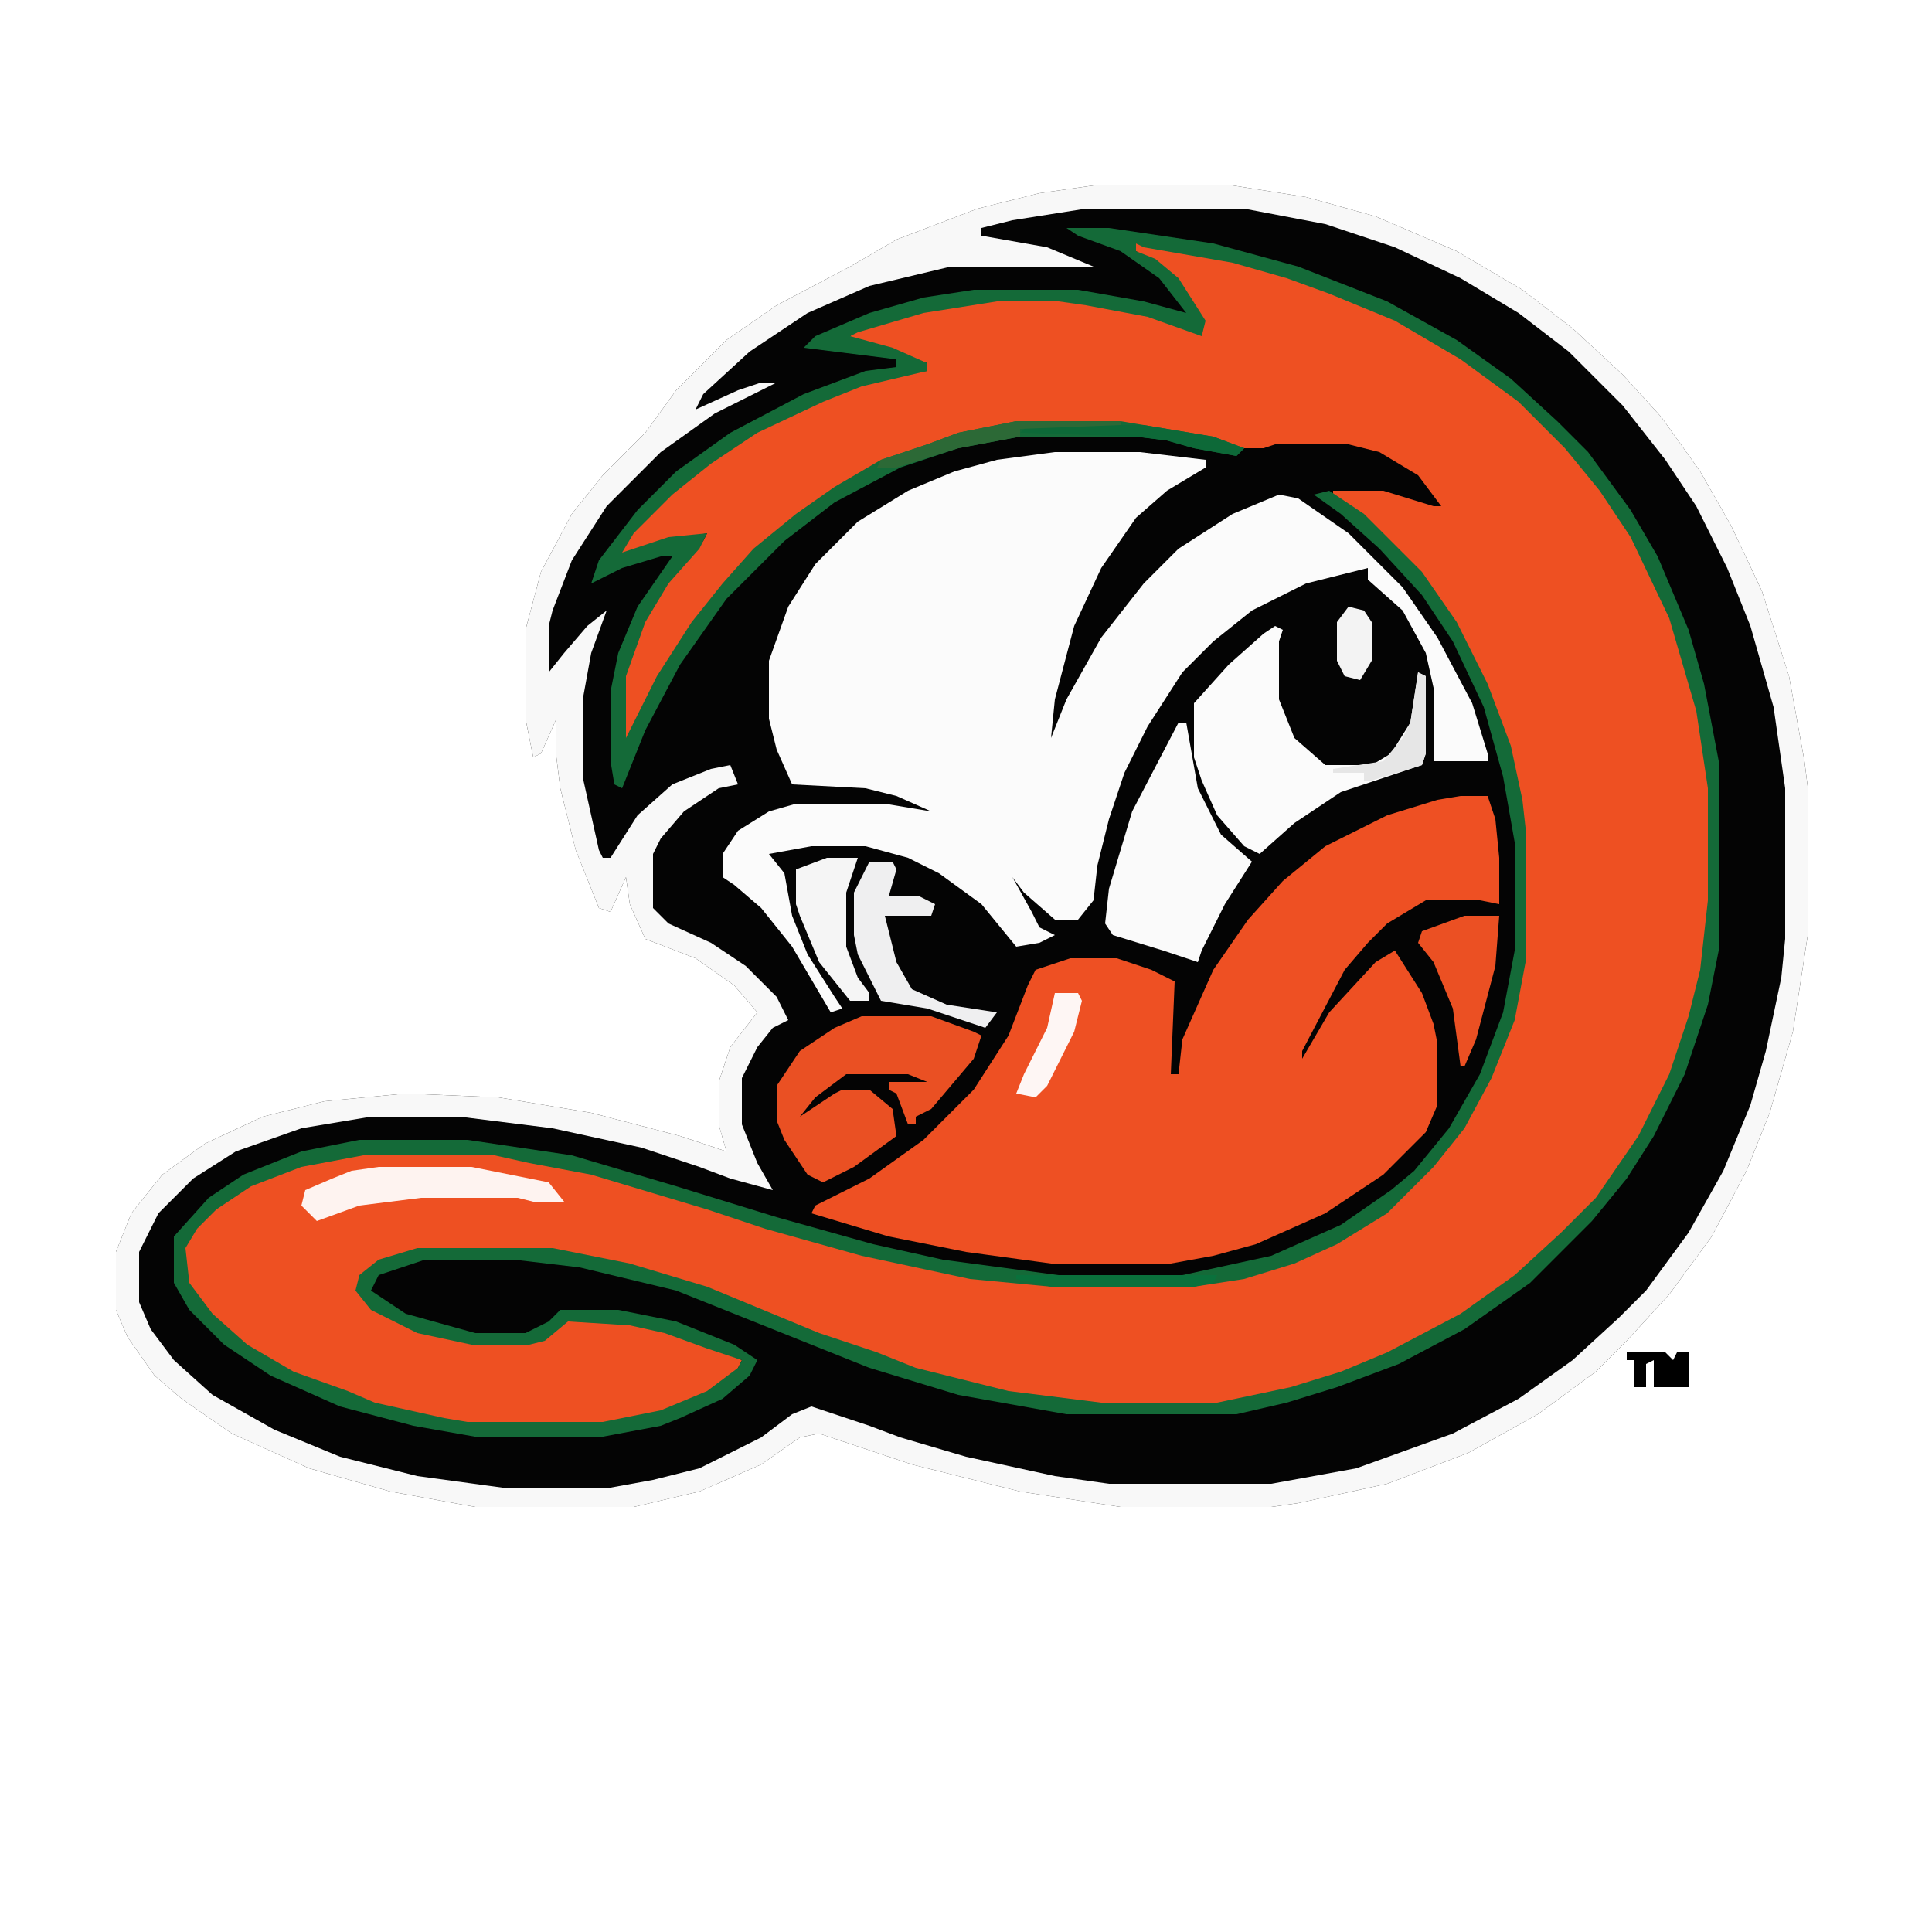
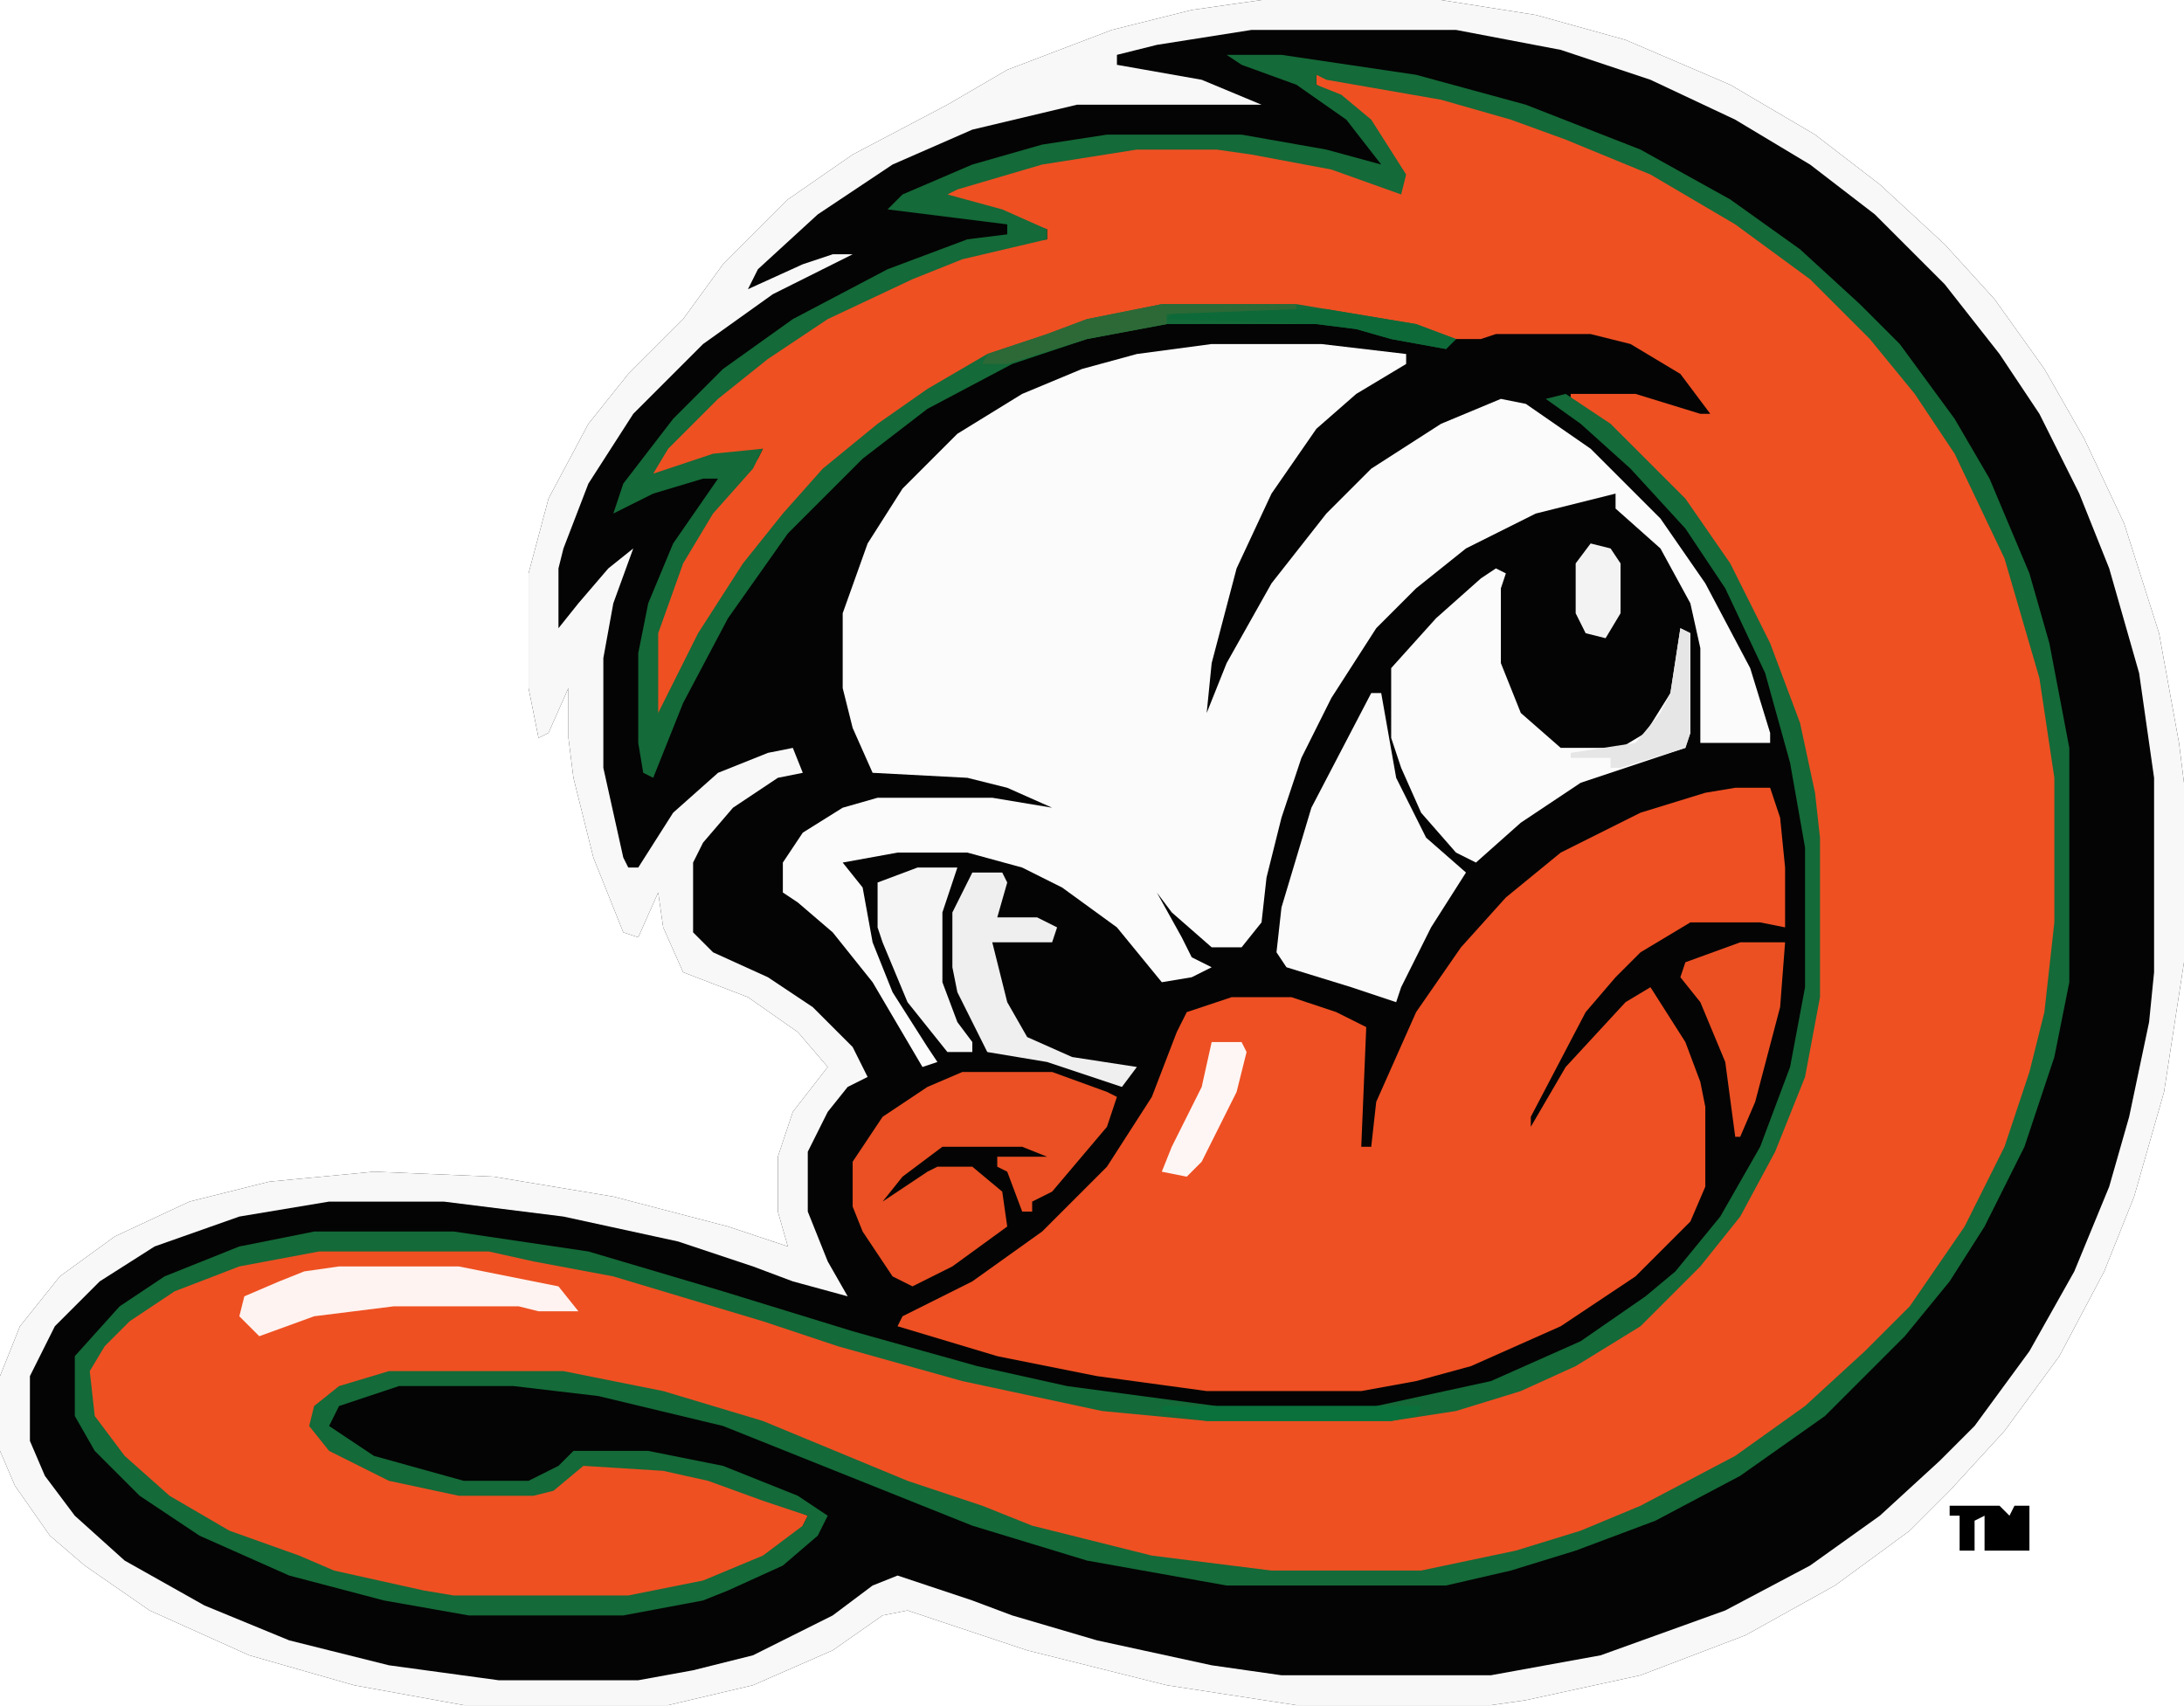
- <svg xmlns="http://www.w3.org/2000/svg" version="1.1" width="500" height="500">
-   <path d="M0,0 L36,0 L55,3 L73,8 L94,17 L111,27 L124,37 L137,49 L147,60 L157,74 L165,88 L173,105 L180,127 L184,149 L185,157 L185,193 L181,219 L175,240 L169,255 L160,272 L149,287 L138,299 L130,307 L115,318 L97,328 L76,336 L53,341 L46,342 L7,342 L-19,338 L-47,331 L-71,323 L-76,324 L-86,331 L-102,338 L-119,342 L-160,342 L-182,338 L-203,332 L-223,323 L-236,314 L-243,308 L-250,298 L-253,291 L-253,276 L-249,266 L-241,256 L-230,248 L-215,241 L-199,237 L-178,235 L-154,236 L-130,240 L-107,246 L-95,250 L-97,243 L-97,232 L-94,223 L-87,214 L-93,207 L-103,200 L-116,195 L-120,186 L-121,179 L-125,188 L-128,187 L-134,172 L-138,156 L-139,148 L-139,138 L-143,147 L-145,148 L-147,138 L-147,115 L-143,100 L-135,85 L-127,75 L-116,64 L-108,53 L-95,40 L-82,31 L-63,21 L-51,14 L-30,6 L-14,2 Z M-95,250 Z " fill="#040404" transform="translate(283,48)" />
-   <path d="M0,0 L13,2 L33,6 L46,10 L58,15 L74,23 L90,33 L103,44 L115,56 L126,71 L137,92 L142,106 L146,121 L149,141 L149,170 L146,194 L139,215 L131,231 L122,244 L113,254 L102,265 L87,276 L69,286 L54,292 L45,295 L35,298 L21,301 L-9,301 L-33,298 L-57,292 L-87,281 L-107,273 L-115,270 L-131,265 L-151,261 L-186,261 L-196,264 L-201,268 L-200,273 L-191,279 L-179,283 L-172,284 L-157,284 L-150,281 L-147,278 L-131,279 L-116,283 L-102,289 L-104,293 L-113,299 L-127,304 L-138,306 L-173,306 L-189,303 L-203,299 L-215,294 L-227,288 L-236,281 L-243,274 L-247,266 L-247,260 L-241,251 L-231,244 L-219,239 L-208,236 L-200,235 L-166,235 L-141,240 L-118,247 L-104,251 L-96,254 L-79,259 L-58,264 L-35,268 L-22,269 L15,269 L32,266 L48,260 L59,254 L68,247 L79,236 L88,222 L94,209 L98,197 L100,185 L100,153 L97,134 L91,116 L83,100 L76,89 L65,77 L58,70 L51,65 L51,64 L64,64 L77,68 L79,68 L73,60 L63,54 L55,52 L36,52 L33,53 L25,53 L16,50 L-4,47 L-31,47 L-53,52 L-63,56 L-75,62 L-87,70 L-97,79 L-103,84 L-114,98 L-123,112 L-131,128 L-133,130 L-133,112 L-127,96 L-119,84 L-112,77 L-111,75 L-121,77 L-134,81 L-132,77 L-125,69 L-117,61 L-101,50 L-84,41 L-72,37 L-64,34 L-54,33 L-54,31 L-63,28 L-75,25 L-72,22 L-51,16 L-36,14 L-20,14 L-2,17 L15,22 L17,23 L16,18 L8,7 L0,2 Z " fill="#EE5022" transform="translate(294,63)" />
-   <path d="M0,0 L22,0 L39,2 L39,4 L29,10 L21,17 L12,30 L5,45 L0,64 L-1,74 L3,64 L12,48 L23,34 L32,25 L46,16 L58,11 L63,12 L76,21 L90,35 L99,48 L108,65 L112,78 L112,80 L98,80 L98,61 L96,52 L90,41 L81,33 L81,30 L65,34 L51,41 L41,49 L33,57 L24,71 L18,83 L14,95 L11,107 L10,116 L6,121 L0,121 L-8,114 L-11,110 L-6,119 L-4,123 L0,125 L-4,127 L-10,128 L-19,117 L-30,109 L-38,105 L-49,102 L-63,102 L-74,104 L-70,109 L-68,120 L-64,130 L-57,141 L-55,144 L-58,145 L-68,128 L-76,118 L-83,112 L-86,110 L-86,104 L-82,98 L-74,93 L-67,91 L-44,91 L-32,93 L-41,89 L-49,87 L-68,86 L-72,77 L-74,69 L-74,54 L-69,40 L-62,29 L-51,18 L-38,10 L-26,5 L-15,2 Z " fill="#FBFBFB" transform="translate(273,117)" />
-   <path d="M0,0 L7,0 L9,6 L10,16 L10,28 L5,27 L-9,27 L-19,33 L-24,38 L-30,45 L-41,66 L-41,68 L-34,56 L-22,43 L-17,40 L-10,51 L-7,59 L-6,64 L-6,80 L-9,87 L-20,98 L-35,108 L-53,116 L-64,119 L-75,121 L-106,121 L-128,118 L-148,114 L-168,108 L-167,106 L-153,99 L-139,89 L-126,76 L-117,62 L-112,49 L-110,45 L-101,42 L-89,42 L-80,45 L-74,48 L-75,72 L-73,72 L-72,63 L-64,45 L-55,32 L-46,22 L-35,13 L-19,5 L-6,1 Z " fill="#EE5023" transform="translate(378,206)" />
-   <path d="M0,0 L36,0 L55,3 L73,8 L94,17 L111,27 L124,37 L137,49 L147,60 L157,74 L165,88 L173,105 L180,127 L184,149 L185,157 L185,193 L181,219 L175,240 L169,255 L160,272 L149,287 L138,299 L130,307 L115,318 L97,328 L76,336 L53,341 L46,342 L7,342 L-19,338 L-47,331 L-71,323 L-76,324 L-86,331 L-102,338 L-119,342 L-160,342 L-182,338 L-203,332 L-223,323 L-236,314 L-243,308 L-250,298 L-253,291 L-253,276 L-249,266 L-241,256 L-230,248 L-215,241 L-199,237 L-178,235 L-154,236 L-130,240 L-107,246 L-95,250 L-97,243 L-97,232 L-94,223 L-87,214 L-93,207 L-103,200 L-116,195 L-120,186 L-121,179 L-125,188 L-128,187 L-134,172 L-138,156 L-139,148 L-139,138 L-143,147 L-145,148 L-147,138 L-147,115 L-143,100 L-135,85 L-127,75 L-116,64 L-108,53 L-95,40 L-82,31 L-63,21 L-51,14 L-30,6 L-14,2 Z M-2,6 L-21,9 L-29,11 L-29,13 L-12,16 L0,21 L-37,21 L-58,26 L-74,33 L-89,43 L-101,54 L-103,58 L-92,53 L-86,51 L-82,51 L-98,59 L-112,69 L-126,83 L-135,97 L-140,110 L-141,114 L-141,126 L-137,121 L-131,114 L-126,110 L-130,121 L-132,132 L-132,154 L-128,172 L-127,174 L-125,174 L-118,163 L-109,155 L-99,151 L-94,150 L-92,155 L-97,156 L-106,162 L-112,169 L-114,173 L-114,187 L-110,191 L-99,196 L-90,202 L-82,210 L-79,216 L-83,218 L-87,223 L-91,231 L-91,243 L-87,253 L-83,260 L-94,257 L-102,254 L-117,249 L-140,244 L-164,241 L-187,241 L-205,244 L-222,250 L-233,257 L-242,266 L-247,276 L-247,289 L-244,296 L-238,304 L-228,313 L-212,322 L-195,329 L-175,334 L-153,337 L-125,337 L-114,335 L-102,332 L-86,324 L-78,318 L-73,316 L-58,321 L-50,324 L-33,329 L-10,334 L4,336 L46,336 L68,332 L93,323 L110,314 L124,304 L136,293 L143,286 L154,271 L163,255 L170,238 L174,224 L178,205 L179,195 L179,156 L176,135 L170,114 L164,99 L156,83 L148,71 L137,57 L123,43 L110,33 L95,24 L78,16 L60,10 L39,6 Z M-95,250 Z " fill="#F8F8F8" transform="translate(283,48)" />
-   <path d="M0,0 L11,0 L38,4 L60,10 L83,19 L101,29 L115,39 L127,50 L135,58 L146,73 L153,85 L161,104 L165,118 L169,139 L169,186 L166,201 L160,219 L152,235 L145,246 L136,257 L120,273 L103,285 L86,294 L70,300 L57,304 L44,307 L0,307 L-28,302 L-51,295 L-91,279 L-101,275 L-126,269 L-143,267 L-166,267 L-178,271 L-180,275 L-171,281 L-153,286 L-140,286 L-134,283 L-131,280 L-116,280 L-101,283 L-86,289 L-80,293 L-82,297 L-89,303 L-100,308 L-105,310 L-121,313 L-152,313 L-169,310 L-188,305 L-206,297 L-218,289 L-227,280 L-231,273 L-231,261 L-222,251 L-213,245 L-198,239 L-183,236 L-155,236 L-128,240 L-101,248 L-75,256 L-50,263 L-32,267 L-2,271 L30,271 L53,266 L71,258 L84,249 L90,244 L99,233 L107,219 L113,203 L116,187 L116,159 L113,142 L108,124 L100,107 L92,95 L81,83 L71,74 L64,69 L68,68 L77,74 L92,89 L101,102 L109,118 L115,134 L118,148 L119,157 L119,189 L116,205 L110,220 L103,233 L95,243 L83,255 L70,263 L59,268 L46,272 L33,274 L-4,274 L-25,272 L-53,266 L-78,259 L-93,254 L-123,245 L-139,242 L-148,240 L-182,240 L-198,243 L-211,248 L-220,254 L-225,259 L-228,264 L-227,273 L-221,281 L-212,289 L-200,296 L-186,301 L-179,304 L-161,308 L-155,309 L-120,309 L-105,306 L-93,301 L-85,295 L-84,293 L-93,290 L-104,286 L-113,284 L-129,283 L-135,288 L-139,289 L-154,289 L-168,286 L-180,280 L-184,275 L-183,271 L-178,267 L-168,264 L-133,264 L-113,268 L-93,274 L-64,286 L-49,291 L-39,295 L-15,301 L9,304 L39,304 L58,300 L71,296 L83,291 L102,281 L116,271 L128,260 L137,251 L148,235 L156,219 L161,204 L164,192 L166,174 L166,145 L163,125 L156,101 L146,80 L138,68 L129,57 L117,45 L102,34 L85,24 L68,17 L57,13 L43,9 L20,5 L18,4 L18,6 L23,8 L29,13 L36,24 L35,28 L21,23 L5,20 L-2,19 L-18,19 L-37,22 L-54,27 L-56,28 L-45,31 L-36,35 L-36,37 L-53,41 L-63,45 L-80,53 L-92,61 L-102,69 L-112,79 L-115,84 L-103,80 L-93,79 L-95,83 L-103,92 L-109,102 L-114,116 L-114,132 L-106,116 L-97,102 L-89,92 L-81,83 L-70,74 L-60,67 L-48,60 L-36,56 L-28,53 L-13,50 L14,50 L38,54 L46,57 L44,59 L33,57 L26,55 L18,54 L-12,54 L-28,57 L-43,62 L-60,71 L-73,81 L-88,96 L-100,113 L-109,130 L-115,145 L-117,144 L-118,138 L-118,120 L-116,110 L-111,98 L-102,85 L-105,85 L-115,88 L-123,92 L-121,86 L-111,73 L-101,63 L-87,53 L-68,43 L-52,37 L-44,36 L-44,34 L-68,31 L-65,28 L-51,22 L-37,18 L-24,16 L3,16 L20,19 L31,22 L24,13 L14,6 L3,2 Z " fill="#146A38" transform="translate(276,59)" />
-   <path d="M0,0 L2,1 L1,4 L1,19 L5,29 L13,36 L25,36 L30,33 L35,25 L37,12 L39,13 L39,33 L38,36 L17,43 L5,51 L-4,59 L-8,57 L-15,49 L-19,40 L-21,34 L-21,20 L-12,10 L-3,2 Z " fill="#FBFBFB" transform="translate(330,162)" />
-   <path d="M0,0 L18,0 L29,4 L31,5 L29,11 L18,24 L14,26 L14,28 L12,28 L9,20 L7,19 L7,17 L17,17 L12,15 L-4,15 L-12,21 L-16,26 L-7,20 L-5,19 L2,19 L8,24 L9,31 L-2,39 L-10,43 L-14,41 L-20,32 L-22,27 L-22,18 L-16,9 L-7,3 Z " fill="#EA5023" transform="translate(223,263)" />
-   <path d="M0,0 L2,0 L5,17 L11,29 L19,36 L12,47 L6,59 L5,62 L-4,59 L-17,55 L-19,52 L-18,43 L-12,23 Z " fill="#FAFAFA" transform="translate(305,187)" />
-   <path d="M0,0 L24,0 L44,4 L48,9 L40,9 L36,8 L11,8 L-5,10 L-16,14 L-20,10 L-19,6 L-12,3 L-7,1 Z " fill="#FEF3F0" transform="translate(98,302)" />
-   <path d="M0,0 L6,0 L7,2 L5,9 L13,9 L17,11 L16,14 L4,14 L7,26 L11,33 L20,37 L33,39 L30,43 L15,38 L3,36 L-3,24 L-4,19 L-4,8 Z " fill="#EFEFF0" transform="translate(225,223)" />
-   <path d="M0,0 L9,0 L8,13 L3,32 L0,39 L-1,39 L-3,24 L-8,12 L-12,7 L-11,4 Z " fill="#EB5023" transform="translate(379,237)" />
-   <path d="M0,0 L8,0 L5,9 L5,23 L8,31 L11,35 L11,37 L6,37 L-2,27 L-7,15 L-8,12 L-8,3 Z " fill="#F5F5F5" transform="translate(214,222)" />
-   <path d="M0,0 L6,0 L7,2 L5,10 L-2,24 L-5,27 L-10,26 L-8,21 L-2,9 Z " fill="#FEF6F4" transform="translate(273,257)" />
-   <path d="M0,0 L4,1 L6,4 L6,14 L3,19 L-1,18 L-3,14 L-3,4 Z " fill="#F3F3F3" transform="translate(349,157)" />
-   <path d="M0,0 L2,1 L2,21 L1,24 L-12,28 L-14,28 L-14,26 L-22,26 L-22,25 L-9,23 L-4,17 L-2,13 Z " fill="#E6E6E6" transform="translate(367,174)" />
-   <path d="M0,0 L30,0 L48,3 L56,6 L54,8 L43,6 L36,4 L28,3 L-2,2 Z " fill="#0D6938" transform="translate(266,110)" />
-   <path d="M0,0 L27,0 L27,1 L1,2 L1,4 L-15,7 L-31,12 L-36,12 L-35,10 L-23,6 L-15,3 Z " fill="#2C6936" transform="translate(263,109)" />
-   <path d="M0,0 L52,0 L51,2 L46,3 L9,3 L0,1 Z " fill="#0A713C" transform="translate(263,330)" />
-   <path d="M0,0 L10,0 L12,2 L13,0 L16,0 L16,9 L7,9 L7,2 L5,3 L5,9 L2,9 L2,2 L0,2 Z " fill="#000000" transform="translate(421,350)" />
+ <svg xmlns="http://www.w3.org/2000/svg" version="1.1" width="438" height="342" id="svg42">
+   <defs id="defs46" />
+   <path d="m 253,0 h 36 l 19,3 18,5 21,9 17,10 13,10 13,12 10,11 10,14 8,14 8,17 7,22 4,22 1,8 v 36 l -4,26 -6,21 -6,15 -9,17 -11,15 -11,12 -8,8 -15,11 -18,10 -21,8 -23,5 -7,1 h -39 l -26,-4 -28,-7 -24,-8 -5,1 -10,7 -16,7 -17,4 H 93 l -22,-4 -21,-6 -20,-9 -13,-9 -7,-6 -7,-10 -3,-7 v -15 l 4,-10 8,-10 11,-8 15,-7 16,-4 21,-2 24,1 24,4 23,6 12,4 -2,-7 v -11 l 3,-9 7,-9 -6,-7 -10,-7 -13,-5 -4,-9 -1,-7 -4,9 -3,-1 -6,-15 -4,-16 -1,-8 v -10 l -4,9 -2,1 -2,-10 v -23 l 4,-15 8,-15 8,-10 11,-11 8,-11 13,-13 13,-9 19,-10 12,-7 21,-8 16,-4 z m -95,250 z" fill="#040404" id="path2" />
+   <path d="m 264,15 13,2 20,4 13,4 12,5 16,8 16,10 13,11 12,12 11,15 11,21 5,14 4,15 3,20 v 29 l -3,24 -7,21 -8,16 -9,13 -9,10 -11,11 -15,11 -18,10 -15,6 -9,3 -10,3 -14,3 h -30 l -24,-3 -24,-6 -30,-11 -20,-8 -8,-3 -16,-5 -20,-4 H 78 l -10,3 -5,4 1,5 9,6 12,4 7,1 h 15 l 7,-3 3,-3 16,1 15,4 14,6 -2,4 -9,6 -14,5 -11,2 H 91 l -16,-3 -14,-4 -12,-5 -12,-6 -9,-7 -7,-7 -4,-8 v -6 l 6,-9 10,-7 12,-5 11,-3 8,-1 h 34 l 25,5 23,7 14,4 8,3 17,5 21,5 23,4 13,1 h 37 l 17,-3 16,-6 11,-6 9,-7 11,-11 9,-14 6,-13 4,-12 2,-12 v -32 l -3,-19 -6,-18 -8,-16 -7,-11 -11,-12 -7,-7 -7,-5 v -1 h 13 l 13,4 h 2 l -6,-8 -10,-6 -8,-2 h -19 l -3,1 h -8 l -9,-3 -20,-3 h -27 l -22,5 -10,4 -12,6 -12,8 -10,9 -6,5 -11,14 -9,14 -8,16 -2,2 v -18 l 6,-16 8,-12 7,-7 1,-2 -10,2 -13,4 2,-4 7,-8 8,-8 16,-11 17,-9 12,-4 8,-3 10,-1 v -2 l -9,-3 -12,-3 3,-3 21,-6 15,-2 h 16 l 18,3 17,5 2,1 -1,-5 -8,-11 -8,-5 z" fill="#ee5022" id="path4" />
+   <path d="m 243,69 h 22 l 17,2 v 2 l -10,6 -8,7 -9,13 -7,15 -5,19 -1,10 4,-10 9,-16 11,-14 9,-9 14,-9 12,-5 5,1 13,9 14,14 9,13 9,17 4,13 v 2 h -14 v -19 l -2,-9 -6,-11 -9,-8 v -3 l -16,4 -14,7 -10,8 -8,8 -9,14 -6,12 -4,12 -3,12 -1,9 -4,5 h -6 l -8,-7 -3,-4 5,9 2,4 4,2 -4,2 -6,1 -9,-11 -11,-8 -8,-4 -11,-3 h -14 l -11,2 4,5 2,11 4,10 7,11 2,3 -3,1 -10,-17 -8,-10 -7,-6 -3,-2 v -6 l 4,-6 8,-5 7,-2 h 23 l 12,2 -9,-4 -8,-2 -19,-1 -4,-9 -2,-8 v -15 l 5,-14 7,-11 11,-11 13,-8 12,-5 11,-3 z" fill="#fbfbfb" id="path6" />
+   <path d="m 348,158 h 7 l 2,6 1,10 v 12 l -5,-1 h -14 l -10,6 -5,5 -6,7 -11,21 v 2 l 7,-12 12,-13 5,-3 7,11 3,8 1,5 v 16 l -3,7 -11,11 -15,10 -18,8 -11,3 -11,2 h -31 l -22,-3 -20,-4 -20,-6 1,-2 14,-7 14,-10 13,-13 9,-14 5,-13 2,-4 9,-3 h 12 l 9,3 6,3 -1,24 h 2 l 1,-9 8,-18 9,-13 9,-10 11,-9 16,-8 13,-4 z" fill="#ee5023" id="path8" />
+   <path d="m 253,0 h 36 l 19,3 18,5 21,9 17,10 13,10 13,12 10,11 10,14 8,14 8,17 7,22 4,22 1,8 v 36 l -4,26 -6,21 -6,15 -9,17 -11,15 -11,12 -8,8 -15,11 -18,10 -21,8 -23,5 -7,1 h -39 l -26,-4 -28,-7 -24,-8 -5,1 -10,7 -16,7 -17,4 H 93 l -22,-4 -21,-6 -20,-9 -13,-9 -7,-6 -7,-10 -3,-7 v -15 l 4,-10 8,-10 11,-8 15,-7 16,-4 21,-2 24,1 24,4 23,6 12,4 -2,-7 v -11 l 3,-9 7,-9 -6,-7 -10,-7 -13,-5 -4,-9 -1,-7 -4,9 -3,-1 -6,-15 -4,-16 -1,-8 v -10 l -4,9 -2,1 -2,-10 v -23 l 4,-15 8,-15 8,-10 11,-11 8,-11 13,-13 13,-9 19,-10 12,-7 21,-8 16,-4 z m -2,6 -19,3 -8,2 v 2 l 17,3 12,5 h -37 l -21,5 -16,7 -15,10 -12,11 -2,4 11,-5 6,-2 h 4 l -16,8 -14,10 -14,14 -9,14 -5,13 -1,4 v 12 l 4,-5 6,-7 5,-4 -4,11 -2,11 v 22 l 4,18 1,2 h 2 l 7,-11 9,-8 10,-4 5,-1 2,5 -5,1 -9,6 -6,7 -2,4 v 14 l 4,4 11,5 9,6 8,8 3,6 -4,2 -4,5 -4,8 v 12 l 4,10 4,7 -11,-3 -8,-3 -15,-5 -23,-5 -24,-3 H 66 l -18,3 -17,6 -11,7 -9,9 -5,10 v 13 l 3,7 6,8 10,9 16,9 17,7 20,5 22,3 h 28 l 11,-2 12,-3 16,-8 8,-6 5,-2 15,5 8,3 17,5 23,5 14,2 h 42 l 22,-4 25,-9 17,-9 14,-10 12,-11 7,-7 11,-15 9,-16 7,-17 4,-14 4,-19 1,-10 V 156 L 429,135 423,114 417,99 409,83 401,71 390,57 376,43 363,33 348,24 331,16 313,10 292,6 Z m -93,244 z" fill="#f8f8f8" id="path10" />
+   <path d="m 246,11 h 11 l 27,4 22,6 23,9 18,10 14,10 12,11 8,8 11,15 7,12 8,19 4,14 4,21 v 47 l -3,15 -6,18 -8,16 -7,11 -9,11 -16,16 -17,12 -17,9 -16,6 -13,4 -13,3 h -44 l -28,-5 -23,-7 -40,-16 -10,-4 -25,-6 -17,-2 H 80 l -12,4 -2,4 9,6 18,5 h 13 l 6,-3 3,-3 h 15 l 15,3 15,6 6,4 -2,4 -7,6 -11,5 -5,2 -16,3 H 94 l -17,-3 -19,-5 -18,-8 -12,-8 -9,-9 -4,-7 v -12 l 9,-10 9,-6 15,-6 15,-3 h 28 l 27,4 27,8 26,8 25,7 18,4 30,4 h 32 l 23,-5 18,-8 13,-9 6,-5 9,-11 8,-14 6,-16 3,-16 v -28 l -3,-17 -5,-18 -8,-17 -8,-12 -11,-12 -10,-9 -7,-5 4,-1 9,6 15,15 9,13 8,16 6,16 3,14 1,9 v 32 l -3,16 -6,15 -7,13 -8,10 -12,12 -13,8 -11,5 -13,4 -13,2 h -37 l -21,-2 -28,-6 -25,-7 -15,-5 -30,-9 -16,-3 -9,-2 H 64 l -16,3 -13,5 -9,6 -5,5 -3,5 1,9 6,8 9,8 12,7 14,5 7,3 18,4 6,1 h 35 l 15,-3 12,-5 8,-6 1,-2 -9,-3 -11,-4 -9,-2 -16,-1 -6,5 -4,1 H 92 l -14,-3 -12,-6 -4,-5 1,-4 5,-4 10,-3 h 35 l 20,4 20,6 29,12 15,5 10,4 24,6 24,3 h 30 l 19,-4 13,-4 12,-5 19,-10 14,-10 12,-11 9,-9 11,-16 8,-16 5,-15 3,-12 2,-18 V 156 L 409,136 402,112 392,91 384,79 375,68 363,56 348,45 331,35 314,28 303,24 289,20 266,16 264,15 v 2 l 5,2 6,5 7,11 -1,4 -14,-5 -16,-3 -7,-1 h -16 l -19,3 -17,5 -2,1 11,3 9,4 v 2 l -17,4 -10,4 -17,8 -12,8 -10,8 -10,10 -3,5 12,-4 10,-1 -2,4 -8,9 -6,10 -5,14 v 16 l 8,-16 9,-14 8,-10 8,-9 11,-9 10,-7 12,-7 12,-4 8,-3 15,-3 h 27 l 24,4 8,3 -2,2 -11,-2 -7,-2 -8,-1 h -30 l -16,3 -15,5 -17,9 -13,10 -15,15 -12,17 -9,17 -6,15 -2,-1 -1,-6 v -18 l 2,-10 5,-12 9,-13 h -3 l -10,3 -8,4 2,-6 10,-13 10,-10 14,-10 19,-10 16,-6 8,-1 v -2 l -24,-3 3,-3 14,-6 14,-4 13,-2 h 27 l 17,3 11,3 -7,-9 -10,-7 -11,-4 z" fill="#146a38" id="path12" />
+   <path d="m 300,114 2,1 -1,3 v 15 l 4,10 8,7 h 12 l 5,-3 5,-8 2,-13 2,1 v 20 l -1,3 -21,7 -12,8 -9,8 -4,-2 -7,-8 -4,-9 -2,-6 v -14 l 9,-10 9,-8 z" fill="#fbfbfb" id="path14" />
+   <path d="m 193,215 h 18 l 11,4 2,1 -2,6 -11,13 -4,2 v 2 h -2 l -3,-8 -2,-1 v -2 h 10 l -5,-2 h -16 l -8,6 -4,5 9,-6 2,-1 h 7 l 6,5 1,7 -11,8 -8,4 -4,-2 -6,-9 -2,-5 v -9 l 6,-9 9,-6 z" fill="#ea5023" id="path16" />
+   <path d="m 275,139 h 2 l 3,17 6,12 8,7 -7,11 -6,12 -1,3 -9,-3 -13,-4 -2,-3 1,-9 6,-20 z" fill="#fafafa" id="path18" />
+   <path d="m 68,254 h 24 l 20,4 4,5 h -8 l -4,-1 H 79 l -16,2 -11,4 -4,-4 1,-4 7,-3 5,-2 z" fill="#fef3f0" id="path20" />
+   <path d="m 195,175 h 6 l 1,2 -2,7 h 8 l 4,2 -1,3 h -12 l 3,12 4,7 9,4 13,2 -3,4 -15,-5 -12,-2 -6,-12 -1,-5 v -11 z" fill="#efeff0" id="path22" />
+   <path d="m 349,189 h 9 l -1,13 -5,19 -3,7 h -1 l -2,-15 -5,-12 -4,-5 1,-3 z" fill="#eb5023" id="path24" />
+   <path d="m 184,174 h 8 l -3,9 v 14 l 3,8 3,4 v 2 h -5 l -8,-10 -5,-12 -1,-3 v -9 z" fill="#f5f5f5" id="path26" />
+   <path d="m 243,209 h 6 l 1,2 -2,8 -7,14 -3,3 -5,-1 2,-5 6,-12 z" fill="#fef6f4" id="path28" />
+   <path d="m 319,109 4,1 2,3 v 10 l -3,5 -4,-1 -2,-4 v -10 z" fill="#f3f3f3" id="path30" />
+   <path d="m 337,126 2,1 v 20 l -1,3 -13,4 h -2 v -2 h -8 v -1 l 13,-2 5,-6 2,-4 z" fill="#e6e6e6" id="path32" />
+   <path d="m 236,62 h 30 l 18,3 8,3 -2,2 -11,-2 -7,-2 -8,-1 -30,-1 z" fill="#0d6938" id="path34" />
+   <path d="m 233,61 h 27 v 1 l -26,1 v 2 l -16,3 -16,5 h -5 l 1,-2 12,-4 8,-3 z" fill="#2c6936" id="path36" />
+   <path d="m 233,282 h 52 l -1,2 -5,1 h -37 l -9,-2 z" fill="#0a713c" id="path38" />
+   <path d="m 391,302 h 10 l 2,2 1,-2 h 3 v 9 h -9 v -7 l -2,1 v 6 h -3 v -7 h -2 z" fill="#000000" id="path40" />
</svg>
